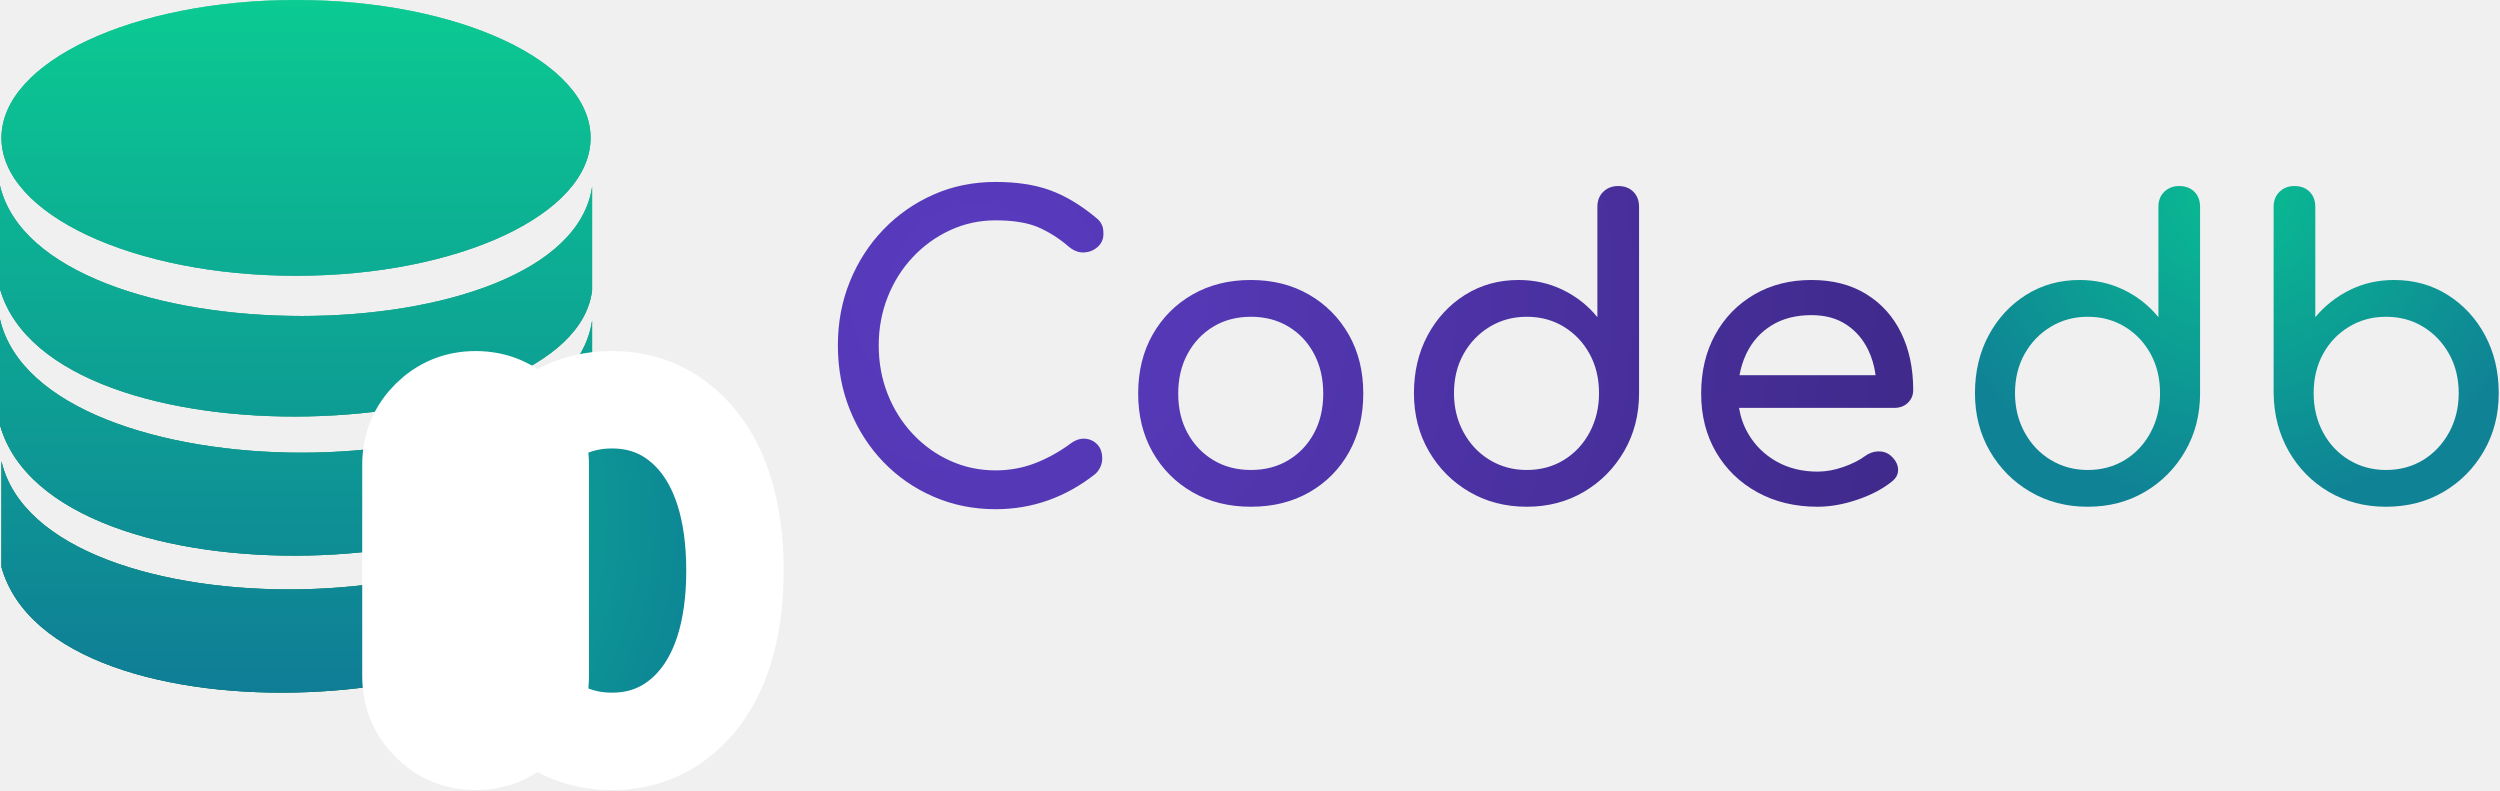
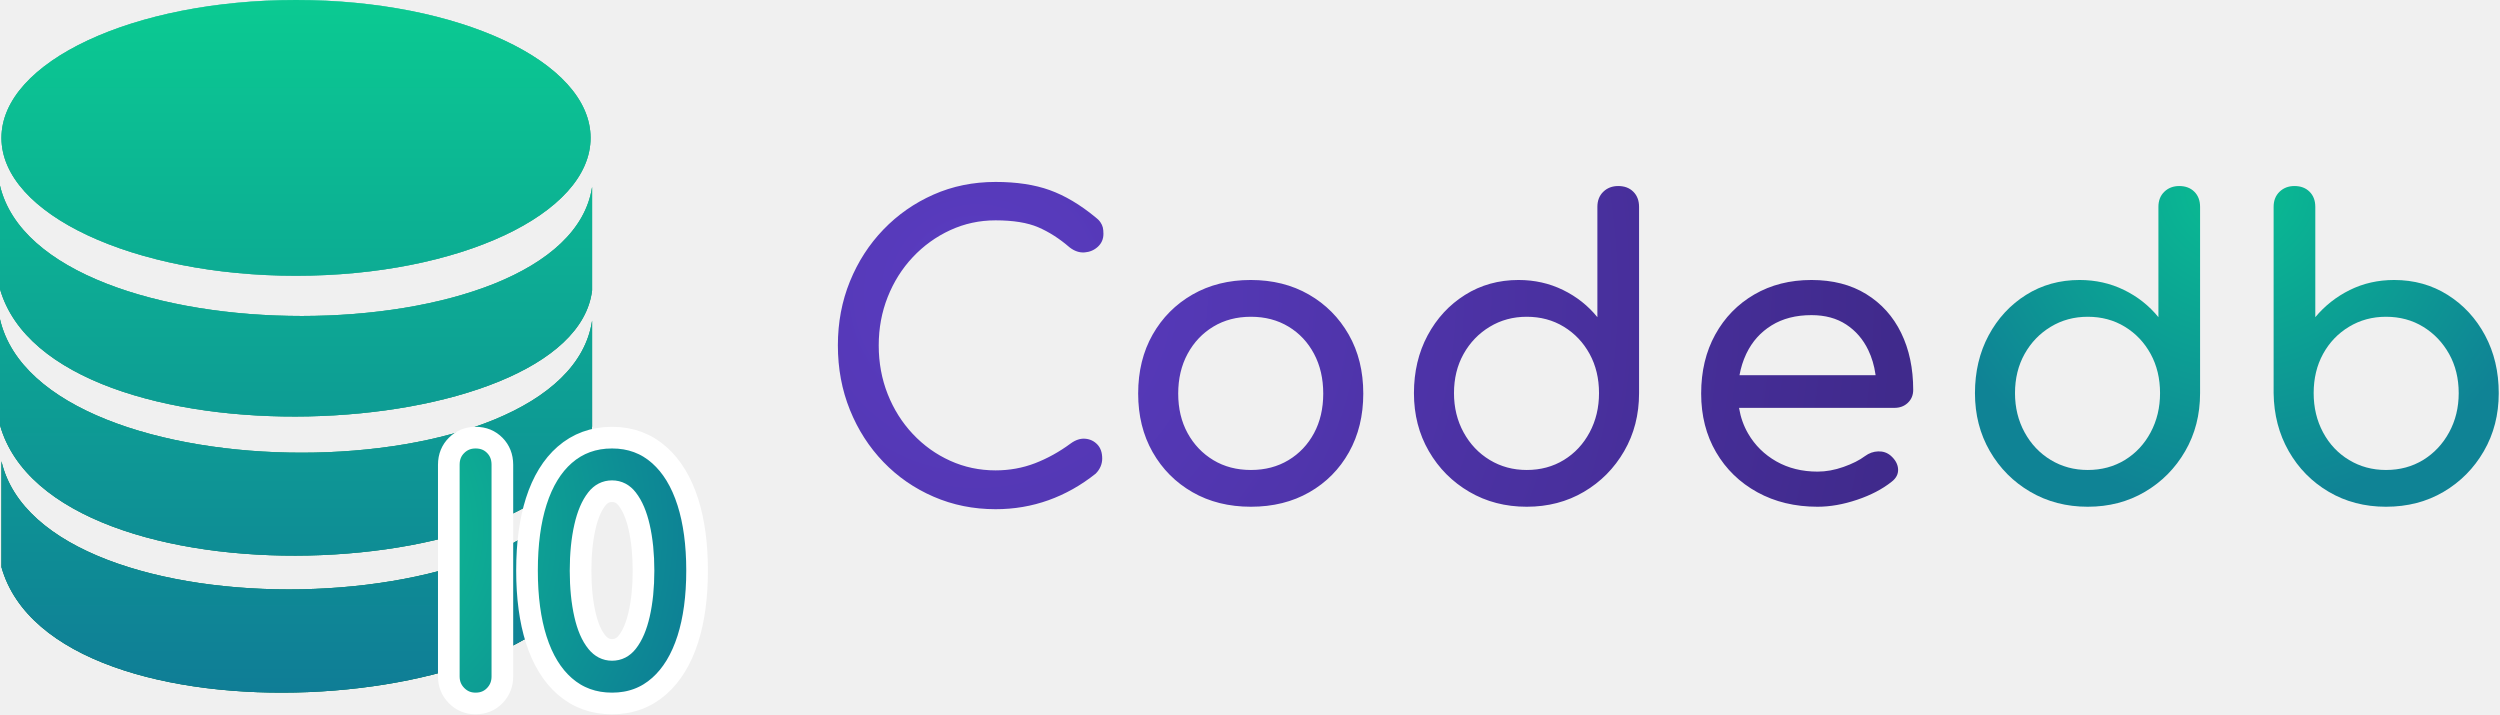
- <svg xmlns="http://www.w3.org/2000/svg" xmlns:xlink="http://www.w3.org/1999/xlink" width="231px" height="73px" viewBox="0 0 231 73" version="1.1">
+ <svg xmlns="http://www.w3.org/2000/svg" xmlns:xlink="http://www.w3.org/1999/xlink" width="231px" height="66px" viewBox="0 0 231 66" version="1.1">
  <defs>
    <radialGradient cx="50%" cy="0%" fx="50%" fy="0%" r="116.981%" gradientTransform="translate(0.5,0),scale(1,0.854839),rotate(90),translate(-0.5,-0)" id="radialGradient-1">
      <stop stop-color="#FFFFFF" stop-opacity="0.5" offset="0%" />
      <stop stop-color="#000000" stop-opacity="0.5" offset="100%" />
    </radialGradient>
    <linearGradient x1="50%" y1="0%" x2="50%" y2="100%" id="linearGradient-2">
      <stop stop-color="#0BCA92" offset="0%" />
      <stop stop-color="#0F7D96" offset="100%" />
    </linearGradient>
    <path d="M27.352,0 C42.385,0 54.569,5.708 54.569,12.74 C54.569,19.776 42.38,25.48 27.352,25.48 C12.325,25.48 0.135,19.771 0.135,12.74 C0.135,5.708 12.325,0 27.352,0 L27.352,0 Z M0.135,42.621 L0.135,52.402 C4.978,69.606 52.82,66.283 54.574,51.522 L54.574,41.751 C52.184,57.954 3.963,59.121 0.135,42.621 L0.135,42.621 L0.135,42.621 Z M0,17.157 L0,26.709 C4.842,43.511 52.95,41.24 54.71,26.829 L54.71,17.282 C52.314,33.11 3.827,33.271 0,17.157 L0,17.157 Z M0,29.501 L0,39.282 C4.842,56.485 52.95,54.163 54.71,39.402 L54.71,29.631 C52.314,45.834 3.827,46.001 0,29.501 L0,29.501 Z" id="path-3" />
    <radialGradient cx="-48.979%" cy="33.796%" fx="-48.979%" fy="33.796%" r="167.96%" gradientTransform="translate(-0.489793,0.337965),scale(1,0.928105),rotate(5.966447),translate(0.489793,-0.337965)" id="radialGradient-4">
      <stop stop-color="#0BC792" offset="0%" />
      <stop stop-color="#0F7896" offset="100%" />
    </radialGradient>
-     <filter x="-43.0%" y="-39.9%" width="186.0%" height="179.8%" filterUnits="objectBoundingBox" id="filter-5">
+     <filter x="-9.6%" y="-8.9%" width="119.1%" height="117.7%" filterUnits="objectBoundingBox" id="filter-5">
      <feGaussianBlur stdDeviation="0" in="SourceGraphic" />
    </filter>
    <radialGradient cx="12.998%" cy="34.101%" fx="12.998%" fy="34.101%" r="281.538%" gradientTransform="translate(0.129984,0.341007),scale(0.304331,1),rotate(11.44754),translate(-0.129984,-0.341007)" id="radialGradient-6">
      <stop stop-color="#5A3CC1" offset="0%" />
      <stop stop-color="#402A8C" offset="100%" />
    </radialGradient>
    <radialGradient cx="50%" cy="0%" fx="50%" fy="0%" r="100%" gradientTransform="translate(0.5,0),scale(0.612324,1),rotate(90),translate(-0.5,-0)" id="radialGradient-7">
      <stop stop-color="#09BE92" offset="0%" />
      <stop stop-color="#0F8395" offset="100%" />
    </radialGradient>
  </defs>
  <g id="Page-1" stroke="none" stroke-width="1" fill="none" fill-rule="evenodd">
    <g id="codedb" fill-rule="nonzero">
      <g id="database-icon">
        <g id="Shape">
          <use fill="#0BC792" xlink:href="#path-3" />
          <use fill="url(#radialGradient-1)" xlink:href="#path-3" />
          <use fill="url(#linearGradient-2)" xlink:href="#path-3" />
        </g>
-         <path d="M37.97,62.498 L37.97,42.94 C37.97,41.161 38.615,39.756 39.738,38.65 C40.875,37.531 42.268,36.938 43.945,36.938 C45.717,36.938 47.118,37.582 48.219,38.704 C49.291,39.796 49.919,41.181 49.919,42.94 L49.919,62.498 C49.919,64.161 49.341,65.538 48.272,66.664 C47.157,67.84 45.736,68.5 43.945,68.5 C42.25,68.5 40.836,67.892 39.684,66.719 C38.564,65.578 37.97,64.181 37.97,62.498 Z M56.553,68.5 C53.93,68.5 51.715,67.654 49.876,66.047 C48.31,64.678 47.037,62.751 46.211,60.157 C45.555,58.096 45.196,55.62 45.196,52.719 C45.196,49.818 45.555,47.342 46.211,45.281 C47.037,42.687 48.31,40.76 49.876,39.391 C51.715,37.784 53.93,36.938 56.553,36.938 C59.189,36.938 61.417,37.801 63.265,39.451 C64.819,40.838 66.077,42.767 66.895,45.339 C67.552,47.404 67.91,49.86 67.91,52.719 C67.91,55.578 67.552,58.034 66.895,60.099 C66.077,62.67 64.819,64.599 63.265,65.986 C61.417,67.637 59.189,68.5 56.553,68.5 Z" id="I0" stroke="#FFFFFF" stroke-width="9" fill="url(#radialGradient-4)" filter="url(#filter-5)" />
+         <path d="M41.47,62.498 L41.47,42.94 C41.47,42.2 41.724,41.607 42.194,41.144 C42.667,40.678 43.249,40.438 43.945,40.438 C44.677,40.438 45.264,40.689 45.722,41.156 C46.173,41.616 46.419,42.205 46.419,42.94 L46.419,62.498 C46.419,63.197 46.184,63.78 45.734,64.255 C45.272,64.741 44.681,65 43.945,65 C43.245,65 42.658,64.753 42.182,64.267 C41.712,63.789 41.47,63.201 41.47,62.498 Z M48.696,52.719 C48.696,50.234 48.984,48.109 49.546,46.342 C50.146,44.457 51.035,43.026 52.179,42.026 C53.384,40.974 54.839,40.438 56.553,40.438 C58.269,40.438 59.728,40.985 60.934,42.062 C62.076,43.081 62.961,44.52 63.56,46.4 C64.122,48.168 64.41,50.273 64.41,52.719 C64.41,55.164 64.122,57.27 63.56,59.038 C62.961,60.918 62.076,62.357 60.934,63.375 C59.728,64.453 58.269,65 56.553,65 C54.839,65 53.384,64.464 52.179,63.411 C51.035,62.411 50.146,60.981 49.546,59.095 C48.984,57.328 48.696,55.204 48.696,52.719 Z M53.645,52.733 C53.645,54.253 53.779,55.609 54.051,56.799 C54.297,57.876 54.655,58.731 55.158,59.346 C55.534,59.805 55.994,60.051 56.553,60.051 C57.122,60.051 57.585,59.807 57.953,59.342 C58.45,58.716 58.807,57.853 59.055,56.77 C59.327,55.58 59.461,54.234 59.461,52.733 C59.461,51.232 59.327,49.886 59.055,48.696 C58.806,47.61 58.448,46.741 57.949,46.105 C57.582,45.635 57.121,45.387 56.553,45.387 C55.984,45.387 55.521,45.631 55.153,46.095 C54.656,46.722 54.299,47.584 54.051,48.667 C53.779,49.858 53.645,51.213 53.645,52.733 Z" id="I0" stroke="#FFFFFF" stroke-width="2" fill="url(#radialGradient-4)" filter="url(#filter-5)" />
      </g>
      <g transform="translate(77.41935, 16.81106)">
        <path d="M14.572,30.239 C16.283,30.239 17.913,29.962 19.461,29.408 C21.009,28.854 22.462,28.037 23.821,26.954 C24.022,26.753 24.173,26.533 24.274,26.294 C24.375,26.055 24.425,25.809 24.425,25.558 C24.425,25.004 24.274,24.57 23.972,24.255 C23.67,23.941 23.299,23.764 22.858,23.727 C22.418,23.689 21.971,23.834 21.518,24.161 C20.461,24.941 19.36,25.551 18.215,25.992 C17.07,26.432 15.855,26.652 14.572,26.652 C13.087,26.652 11.69,26.357 10.382,25.765 C9.073,25.174 7.921,24.349 6.927,23.292 C5.933,22.235 5.159,21.009 4.606,19.612 C4.052,18.215 3.775,16.711 3.775,15.1 C3.775,13.515 4.052,12.024 4.606,10.627 C5.159,9.23 5.933,8.003 6.927,6.946 C7.921,5.889 9.073,5.059 10.382,4.455 C11.69,3.851 13.087,3.549 14.572,3.549 C16.208,3.549 17.523,3.763 18.517,4.19 C19.511,4.618 20.474,5.235 21.405,6.04 C21.858,6.393 22.324,6.55 22.802,6.512 C23.28,6.474 23.689,6.298 24.029,5.984 C24.368,5.669 24.538,5.273 24.538,4.794 C24.538,4.568 24.519,4.373 24.482,4.209 C24.444,4.046 24.368,3.882 24.255,3.718 C24.142,3.555 23.985,3.398 23.783,3.247 C22.374,2.089 20.971,1.258 19.574,0.755 C18.177,0.252 16.51,4.19121982e-15 14.572,4.19121982e-15 C12.508,4.19121982e-15 10.595,0.39 8.834,1.17 C7.072,1.95 5.531,3.026 4.209,4.398 C2.888,5.77 1.856,7.368 1.114,9.192 C0.371,11.017 0,12.986 0,15.1 C0,17.24 0.371,19.228 1.114,21.065 C1.856,22.902 2.888,24.507 4.209,25.878 C5.531,27.25 7.078,28.32 8.853,29.087 C10.627,29.855 12.533,30.239 14.572,30.239 Z M38.166,30.012 C40.205,30.012 42.004,29.565 43.565,28.672 C45.125,27.779 46.346,26.545 47.227,24.972 C48.108,23.399 48.548,21.594 48.548,19.555 C48.548,17.491 48.1,15.675 47.203,14.105 C46.306,12.535 45.079,11.302 43.522,10.405 C41.965,9.509 40.174,9.06 38.148,9.06 C36.122,9.06 34.328,9.509 32.766,10.405 C31.205,11.302 29.978,12.535 29.085,14.105 C28.193,15.675 27.747,17.491 27.747,19.555 C27.747,21.594 28.193,23.398 29.085,24.967 C29.978,26.537 31.205,27.77 32.766,28.667 C34.328,29.564 36.128,30.012 38.166,30.012 Z M38.166,26.615 C36.858,26.615 35.7,26.312 34.694,25.706 C33.689,25.1 32.896,24.269 32.316,23.214 C31.737,22.159 31.447,20.939 31.447,19.555 C31.447,18.171 31.737,16.945 32.316,15.878 C32.896,14.811 33.689,13.974 34.694,13.368 C35.7,12.761 36.858,12.458 38.166,12.458 C39.475,12.458 40.632,12.761 41.637,13.368 C42.642,13.974 43.428,14.811 43.996,15.878 C44.564,16.945 44.848,18.171 44.848,19.555 C44.848,20.939 44.564,22.159 43.996,23.214 C43.428,24.269 42.642,25.1 41.637,25.706 C40.632,26.312 39.475,26.615 38.166,26.615 Z M63.648,30.012 C65.612,30.012 67.373,29.553 68.934,28.634 C70.494,27.716 71.733,26.464 72.652,24.878 C73.571,23.292 74.03,21.506 74.03,19.517 L74.03,19.517 L74.03,2.303 C74.03,1.724 73.854,1.258 73.501,0.906 C73.149,0.554 72.684,0.378 72.105,0.378 C71.551,0.378 71.092,0.554 70.727,0.906 C70.362,1.258 70.179,1.724 70.179,2.303 L70.179,2.303 L70.179,12.496 C69.324,11.439 68.267,10.602 67.008,9.985 C65.75,9.369 64.378,9.06 62.893,9.06 C61.056,9.06 59.408,9.52 57.948,10.438 C56.488,11.357 55.337,12.603 54.494,14.176 C53.651,15.749 53.229,17.529 53.229,19.517 C53.229,21.506 53.688,23.292 54.607,24.878 C55.526,26.464 56.771,27.716 58.344,28.634 C59.917,29.553 61.685,30.012 63.648,30.012 Z M63.648,26.615 C62.39,26.615 61.251,26.306 60.232,25.69 C59.213,25.073 58.407,24.224 57.816,23.141 C57.224,22.059 56.929,20.851 56.929,19.517 C56.929,18.158 57.224,16.95 57.816,15.893 C58.407,14.836 59.213,13.999 60.232,13.383 C61.251,12.766 62.39,12.458 63.648,12.458 C64.932,12.458 66.077,12.766 67.084,13.383 C68.09,13.999 68.883,14.836 69.462,15.893 C70.041,16.95 70.33,18.158 70.33,19.517 C70.33,20.851 70.041,22.059 69.462,23.141 C68.883,24.224 68.09,25.073 67.084,25.69 C66.077,26.306 64.932,26.615 63.648,26.615 Z M90.527,30.012 C91.685,30.012 92.899,29.798 94.17,29.37 C95.441,28.943 96.505,28.389 97.36,27.709 C97.788,27.382 97.989,26.992 97.964,26.539 C97.939,26.086 97.713,25.671 97.285,25.293 C96.958,25.016 96.574,24.884 96.133,24.897 C95.693,24.909 95.284,25.054 94.906,25.331 C94.403,25.709 93.742,26.042 92.924,26.331 C92.107,26.621 91.307,26.766 90.527,26.766 C89.093,26.766 87.822,26.451 86.714,25.822 C85.607,25.193 84.739,24.337 84.11,23.255 C83.696,22.543 83.418,21.765 83.276,20.923 L83.269,20.876 L97.624,20.876 C98.108,20.876 98.511,20.731 98.832,20.44 L98.87,20.404 C99.197,20.09 99.361,19.694 99.361,19.215 C99.361,17.227 98.99,15.472 98.247,13.949 C97.505,12.426 96.429,11.231 95.02,10.363 C93.61,9.494 91.924,9.06 89.961,9.06 C87.973,9.06 86.211,9.507 84.676,10.4 C83.141,11.294 81.939,12.527 81.071,14.1 C80.202,15.673 79.768,17.491 79.768,19.555 C79.768,21.594 80.227,23.399 81.146,24.972 C82.065,26.545 83.336,27.779 84.959,28.672 C86.582,29.565 88.438,30.012 90.527,30.012 Z M95.885,17.856 L83.311,17.856 L83.32,17.808 C83.444,17.142 83.641,16.518 83.913,15.934 L83.959,15.837 C84.487,14.742 85.261,13.88 86.28,13.251 C87.3,12.621 88.526,12.307 89.961,12.307 C91.219,12.307 92.289,12.596 93.17,13.175 C94.051,13.754 94.73,14.54 95.208,15.535 C95.537,16.218 95.759,16.964 95.873,17.772 L95.885,17.856 Z" id="Code" fill="url(#radialGradient-6)" />
        <path d="M115.487,30.012 C117.45,30.012 119.211,29.553 120.772,28.634 C122.332,27.716 123.572,26.464 124.49,24.878 C125.409,23.292 125.868,21.506 125.868,19.517 L125.868,19.517 L125.868,2.303 C125.868,1.724 125.692,1.258 125.34,0.906 C124.987,0.554 124.522,0.378 123.943,0.378 C123.389,0.378 122.93,0.554 122.565,0.906 C122.2,1.258 122.018,1.724 122.018,2.303 L122.018,2.303 L122.018,12.496 C121.162,11.439 120.105,10.602 118.847,9.985 C117.588,9.369 116.217,9.06 114.732,9.06 C112.894,9.06 111.246,9.52 109.786,10.438 C108.327,11.357 107.175,12.603 106.332,14.176 C105.489,15.749 105.067,17.529 105.067,19.517 C105.067,21.506 105.527,23.292 106.445,24.878 C107.364,26.464 108.61,27.716 110.183,28.634 C111.756,29.553 113.524,30.012 115.487,30.012 Z M115.487,26.615 C114.228,26.615 113.089,26.306 112.07,25.69 C111.051,25.073 110.246,24.224 109.654,23.141 C109.063,22.059 108.767,20.851 108.767,19.517 C108.767,18.158 109.063,16.95 109.654,15.893 C110.246,14.836 111.051,13.999 112.07,13.383 C113.089,12.766 114.228,12.458 115.487,12.458 C116.77,12.458 117.915,12.766 118.922,13.383 C119.929,13.999 120.721,14.836 121.3,15.893 C121.879,16.95 122.169,18.158 122.169,19.517 C122.169,20.851 121.879,22.059 121.3,23.141 C120.721,24.224 119.929,25.073 118.922,25.69 C117.915,26.306 116.77,26.615 115.487,26.615 Z M143.045,30.012 C145.033,30.012 146.808,29.553 148.368,28.634 C149.928,27.716 151.168,26.464 152.086,24.878 C153.005,23.292 153.464,21.506 153.464,19.517 C153.464,17.529 153.043,15.749 152.2,14.176 C151.357,12.603 150.205,11.357 148.745,10.438 C147.286,9.52 145.637,9.06 143.8,9.06 C142.315,9.06 140.95,9.369 139.704,9.985 C138.458,10.602 137.395,11.439 136.514,12.496 L136.514,12.496 L136.514,2.303 C136.514,1.724 136.338,1.258 135.986,0.906 C135.633,0.554 135.168,0.378 134.589,0.378 C134.035,0.378 133.576,0.554 133.211,0.906 C132.846,1.258 132.663,1.724 132.663,2.303 L132.663,2.303 L132.663,19.517 C132.689,21.506 133.154,23.292 134.06,24.878 C134.966,26.464 136.199,27.716 137.76,28.634 C139.32,29.553 141.082,30.012 143.045,30.012 Z M143.045,26.615 C141.787,26.615 140.648,26.306 139.629,25.69 C138.609,25.073 137.81,24.224 137.231,23.141 C136.652,22.059 136.363,20.851 136.363,19.517 C136.363,18.158 136.652,16.95 137.231,15.893 C137.81,14.836 138.609,13.999 139.629,13.383 C140.648,12.766 141.787,12.458 143.045,12.458 C144.329,12.458 145.474,12.766 146.48,13.383 C147.487,13.999 148.286,14.836 148.878,15.893 C149.469,16.95 149.765,18.158 149.765,19.517 C149.765,20.851 149.469,22.059 148.878,23.141 C148.286,24.224 147.487,25.073 146.48,25.69 C145.474,26.306 144.329,26.615 143.045,26.615 Z" id="db" fill="url(#radialGradient-7)" />
      </g>
    </g>
  </g>
</svg>
